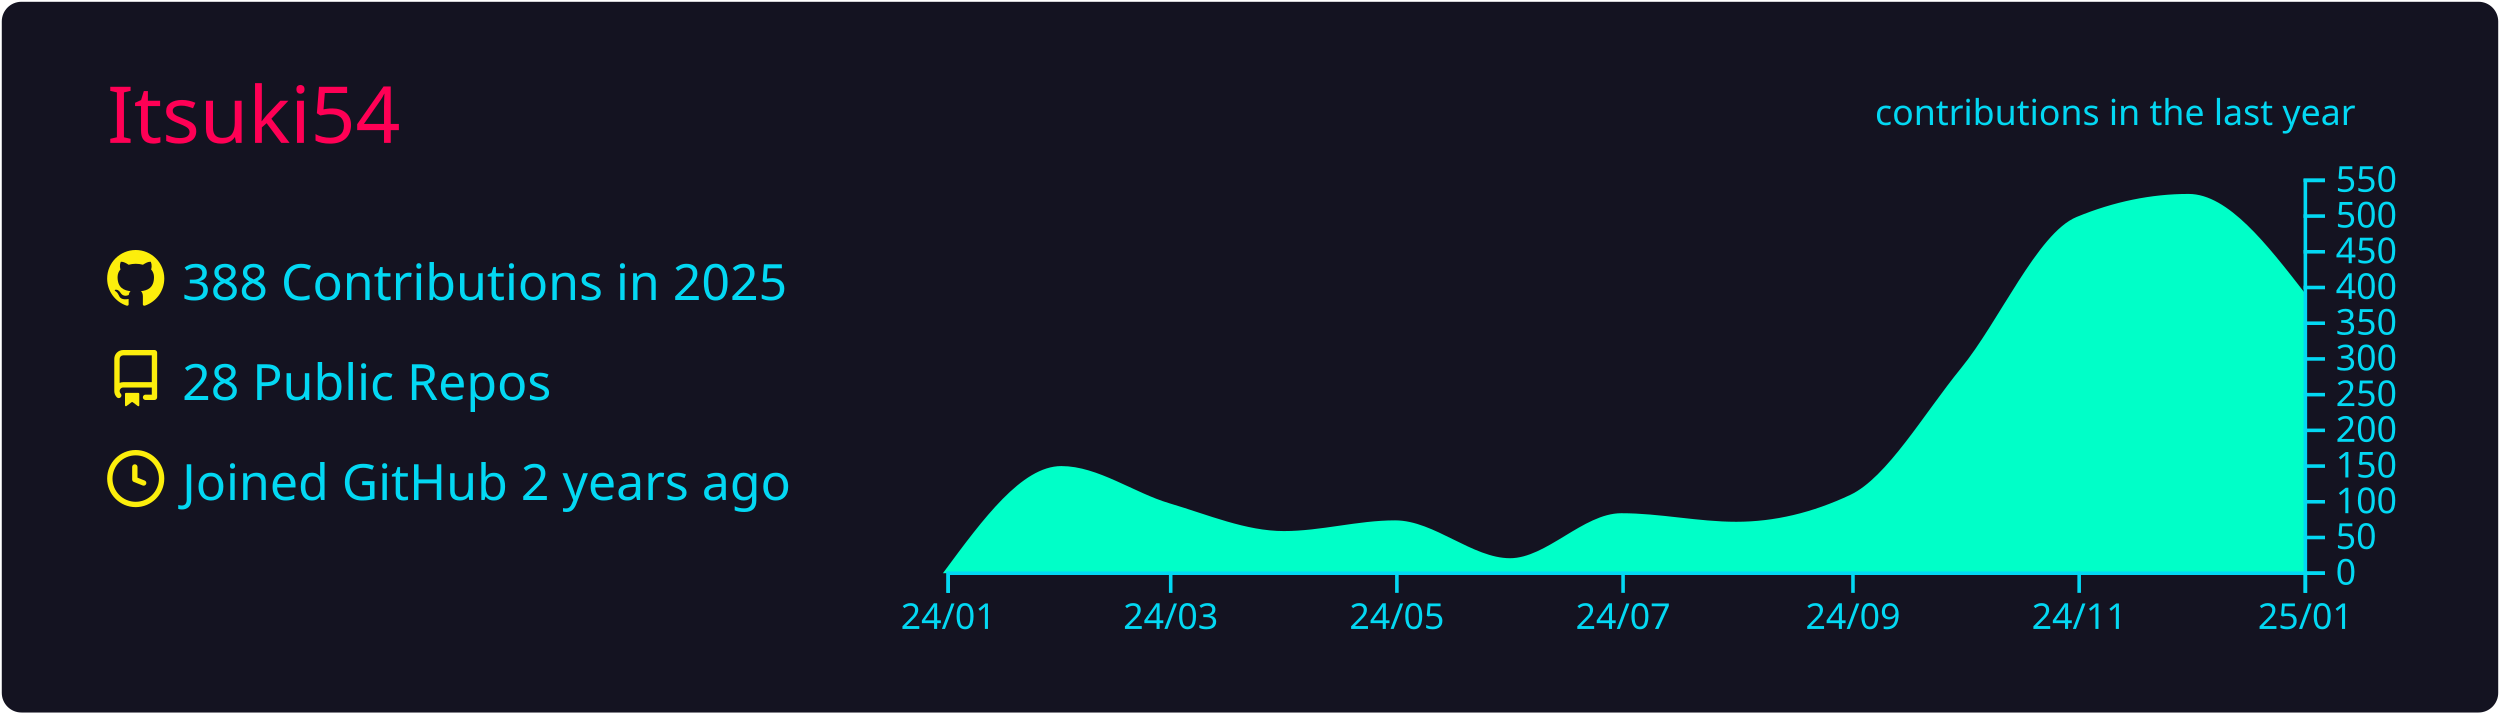
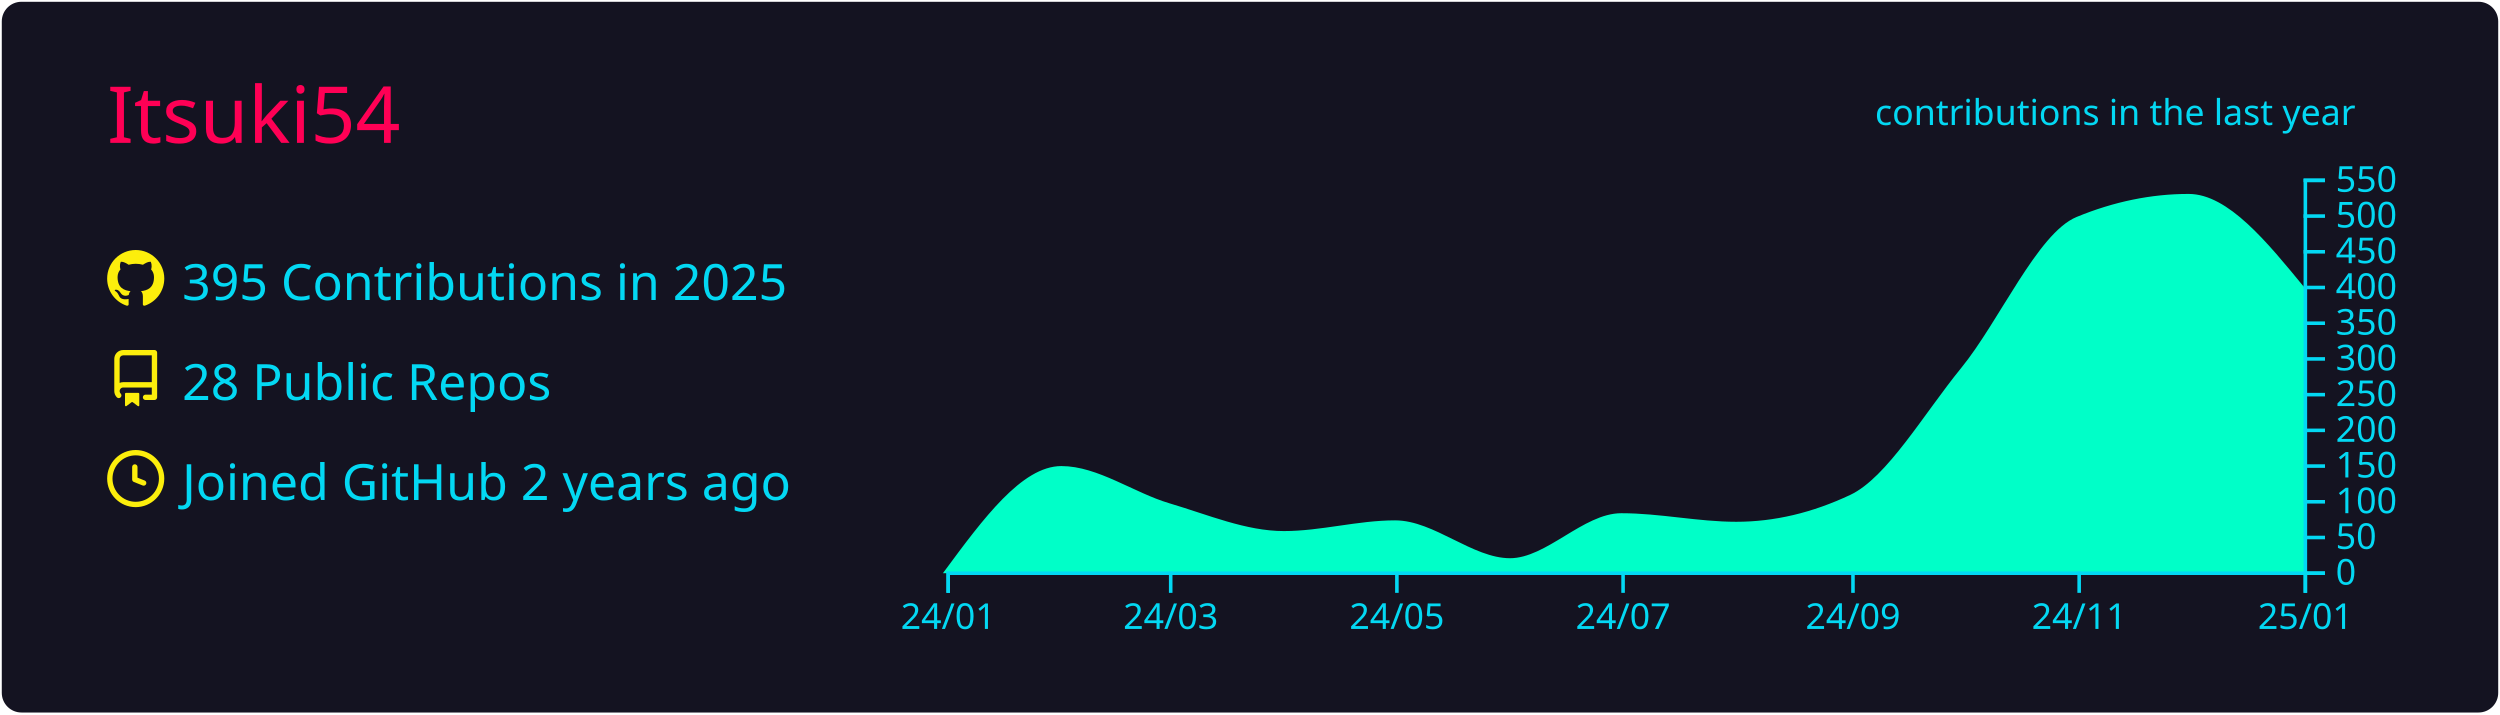
<svg xmlns="http://www.w3.org/2000/svg" width="700" height="200" viewBox="0 0 700 200">
  <style>* {
          font-family: 'Segoe UI', Ubuntu, "Helvetica Neue", Sans-Serif
        }</style>
  <rect x="1" y="1" rx="5" ry="5" height="99%" width="99.714%" stroke="#141321" stroke-width="1" fill="#141321" stroke-opacity="1" />
  <text x="30" y="40" style="font-size: 22px; fill: #ff0055;">Itsuki54</text>
  <g transform="translate(0,40)">
    <g transform="translate(30,30)">
      <g transform="translate(0,0)" width="14" height="14" fill="#fcee0c">
        <path fill-rule="evenodd" d="M8 0C3.58 0 0 3.58 0 8c0 3.54 2.29 6.53 5.47 7.59.4.07.55-.17.55-.38 0-.19-.01-.82-.01-1.49-2.01.37-2.53-.49-2.69-.94-.09-.23-.48-.94-.82-1.13-.28-.15-.68-.52-.01-.53.63-.01 1.08.58 1.23.82.72 1.21 1.87.87 2.33.66.07-.52.28-.87.51-1.07-1.78-.2-3.64-.89-3.64-3.95 0-.87.31-1.59.82-2.15-.08-.2-.36-1.02.08-2.12 0 0 .67-.21 2.2.82.64-.18 1.32-.27 2-.27.68 0 1.36.09 2 .27 1.53-1.04 2.2-.82 2.2-.82.44 1.1.16 1.92.08 2.12.51.56.82 1.27.82 2.15 0 3.07-1.87 3.75-3.65 3.95.29.25.54.73.54 1.48 0 1.07-.01 1.93-.01 2.2 0 .21.15.46.55.38A8.013 8.013 0 0016 8c0-4.42-3.58-8-8-8z" />
      </g>
      <g transform="translate(0,28)" width="14" height="14" fill="#fcee0c">
        <path fill-rule="evenodd" d="M2 2.5A2.5 2.5 0 014.5 0h8.75a.75.75 0 01.75.75v12.5a.75.75 0 01-.75.75h-2.5a.75.75 0 110-1.5h1.75v-2h-8a1 1 0 00-.714 1.7.75.75 0 01-1.072 1.05A2.495 2.495 0 012 11.5v-9zm10.5-1V9h-8c-.356 0-.694.074-1 .208V2.5a1 1 0 011-1h8zM5 12.25v3.25a.25.25 0 00.4.2l1.45-1.087a.25.25 0 01.3 0L8.6 15.7a.25.25 0 00.4-.2v-3.25a.25.25 0 00-.25-.25h-3.5a.25.25 0 00-.25.25z" />
      </g>
      <g transform="translate(0,56)" width="14" height="14" fill="#fcee0c">
        <path fill-rule="evenodd" d="M1.5 8a6.5 6.5 0 1113 0 6.5 6.5 0 01-13 0zM8 0a8 8 0 100 16A8 8 0 008 0zm.5 4.75a.75.75 0 00-1.5 0v3.5a.75.75 0 00.471.696l2.5 1a.75.75 0 00.557-1.392L8.5 7.742V4.75z" />
      </g>
-       <text x="21" y="14" style="fill: #03d8f3; font-size: 14px;">388 Contributions in 2025</text>
+       <text x="21" y="14" style="fill: #03d8f3; font-size: 14px;">395 Contributions in 2025</text>
      <text x="21" y="42" style="fill: #03d8f3; font-size: 14px;">28 Public Repos</text>
      <text x="21" y="70" style="fill: #03d8f3; font-size: 14px;">Joined GitHub 2 years ago</text>
    </g>
    <g color="#00ffc8" transform="translate(295,10)">
-       <path transform="translate(-30,0)" stroke="#00ffc8" fill="#00ffc8" opacity="1" d="M0,110C10.729,95.5,21.457,81,32.186,81C42.222,81,52.259,88.433,62.295,91.4C73.024,94.571,83.752,99.2,94.481,99.2C104.863,99.2,115.246,96.2,125.628,96.2C136.357,96.2,147.086,106.8,157.814,106.8C168.197,106.8,178.579,94.2,188.962,94.2C199.69,94.2,210.419,96.6,221.148,96.6C231.876,96.6,242.605,94.067,253.333,89C263.716,84.097,274.098,66.125,284.481,53.4C295.209,40.25,305.938,15.609,316.667,11.2C327.049,6.933,337.432,4.8,347.814,4.8C358.543,4.8,369.271,18.6,380,32.4L380,110C369.271,110,358.543,110,347.814,110C337.432,110,327.049,110,316.667,110C305.938,110,295.209,110,284.481,110C274.098,110,263.716,110,253.333,110C242.605,110,231.876,110,221.148,110C210.419,110,199.69,110,188.962,110C178.579,110,168.197,110,157.814,110C147.086,110,136.357,110,125.628,110C115.246,110,104.863,110,94.481,110C83.752,110,73.024,110,62.295,110C52.259,110,42.222,110,32.186,110C21.457,110,10.729,110,0,110Z" />
+       <path transform="translate(-30,0)" stroke="#00ffc8" fill="#00ffc8" opacity="1" d="M0,110C10.729,95.5,21.457,81,32.186,81C42.222,81,52.259,88.433,62.295,91.4C73.024,94.571,83.752,99.2,94.481,99.2C104.863,99.2,115.246,96.2,125.628,96.2C136.357,96.2,147.086,106.8,157.814,106.8C168.197,106.8,178.579,94.2,188.962,94.2C199.69,94.2,210.419,96.6,221.148,96.6C231.876,96.6,242.605,94.067,253.333,89C263.716,84.097,274.098,66.125,284.481,53.4C295.209,40.25,305.938,15.609,316.667,11.2C327.049,6.933,337.432,4.8,347.814,4.8C358.543,4.8,369.271,17.9,380,31L380,110C369.271,110,358.543,110,347.814,110C337.432,110,327.049,110,316.667,110C305.938,110,295.209,110,284.481,110C274.098,110,263.716,110,253.333,110C242.605,110,231.876,110,221.148,110C210.419,110,199.69,110,188.962,110C178.579,110,168.197,110,157.814,110C147.086,110,136.357,110,125.628,110C115.246,110,104.863,110,94.481,110C83.752,110,73.024,110,62.295,110C52.259,110,42.222,110,32.186,110C21.457,110,10.729,110,0,110Z" />
      <g color="#03d8f3" transform="translate(-30,110)" fill="none" font-size="10" font-family="sans-serif" text-anchor="middle">
        <path class="domain" stroke="currentColor" d="M0.5,6V0.5H380.5V6" />
        <g class="tick" opacity="1" transform="translate(0.5,0)">
          <line stroke="currentColor" y2="6" />
          <text fill="currentColor" y="9" dy="0.71em">24/01</text>
        </g>
        <g class="tick" opacity="1" transform="translate(62.79508,0)">
          <line stroke="currentColor" y2="6" />
          <text fill="currentColor" y="9" dy="0.71em">24/03</text>
        </g>
        <g class="tick" opacity="1" transform="translate(126.1284,0)">
          <line stroke="currentColor" y2="6" />
          <text fill="currentColor" y="9" dy="0.71em">24/05</text>
        </g>
        <g class="tick" opacity="1" transform="translate(189.4617,0)">
          <line stroke="currentColor" y2="6" />
          <text fill="currentColor" y="9" dy="0.71em">24/07</text>
        </g>
        <g class="tick" opacity="1" transform="translate(253.8333,0)">
          <line stroke="currentColor" y2="6" />
          <text fill="currentColor" y="9" dy="0.71em">24/09</text>
        </g>
        <g class="tick" opacity="1" transform="translate(317.1667,0)">
          <line stroke="currentColor" y2="6" />
          <text fill="currentColor" y="9" dy="0.71em">24/11</text>
        </g>
        <g class="tick" opacity="1" transform="translate(380.5,0)">
          <line stroke="currentColor" y2="6" />
          <text fill="currentColor" y="9" dy="0.71em">25/01</text>
        </g>
      </g>
      <g color="#03d8f3" transform="translate(350,0)" fill="none" font-size="10" font-family="sans-serif" text-anchor="start">
        <path class="domain" stroke="currentColor" d="M6,110.5H0.5V0.5H6" />
        <g class="tick" opacity="1" transform="translate(0,110.5)">
          <line stroke="currentColor" x2="6" />
          <text fill="currentColor" x="9" dy="0.32em">0</text>
        </g>
        <g class="tick" opacity="1" transform="translate(0,100.5)">
          <line stroke="currentColor" x2="6" />
          <text fill="currentColor" x="9" dy="0.32em">50</text>
        </g>
        <g class="tick" opacity="1" transform="translate(0,90.5)">
          <line stroke="currentColor" x2="6" />
          <text fill="currentColor" x="9" dy="0.32em">100</text>
        </g>
        <g class="tick" opacity="1" transform="translate(0,80.5)">
          <line stroke="currentColor" x2="6" />
          <text fill="currentColor" x="9" dy="0.32em">150</text>
        </g>
        <g class="tick" opacity="1" transform="translate(0,70.5)">
          <line stroke="currentColor" x2="6" />
          <text fill="currentColor" x="9" dy="0.32em">200</text>
        </g>
        <g class="tick" opacity="1" transform="translate(0,60.5)">
          <line stroke="currentColor" x2="6" />
          <text fill="currentColor" x="9" dy="0.32em">250</text>
        </g>
        <g class="tick" opacity="1" transform="translate(0,50.5)">
          <line stroke="currentColor" x2="6" />
          <text fill="currentColor" x="9" dy="0.32em">300</text>
        </g>
        <g class="tick" opacity="1" transform="translate(0,40.5)">
          <line stroke="currentColor" x2="6" />
          <text fill="currentColor" x="9" dy="0.32em">350</text>
        </g>
        <g class="tick" opacity="1" transform="translate(0,30.5)">
          <line stroke="currentColor" x2="6" />
          <text fill="currentColor" x="9" dy="0.32em">400</text>
        </g>
        <g class="tick" opacity="1" transform="translate(0,20.5)">
          <line stroke="currentColor" x2="6" />
          <text fill="currentColor" x="9" dy="0.32em">450</text>
        </g>
        <g class="tick" opacity="1" transform="translate(0,10.5)">
          <line stroke="currentColor" x2="6" />
          <text fill="currentColor" x="9" dy="0.32em">500</text>
        </g>
        <g class="tick" opacity="1" transform="translate(0,0.5)">
          <line stroke="currentColor" x2="6" />
          <text fill="currentColor" x="9" dy="0.32em">550</text>
        </g>
      </g>
      <g>
        <text y="-15" x="230" style="fill: #03d8f3; font-size: 10px;">contributions in the last year</text>
      </g>
    </g>
  </g>
</svg>
